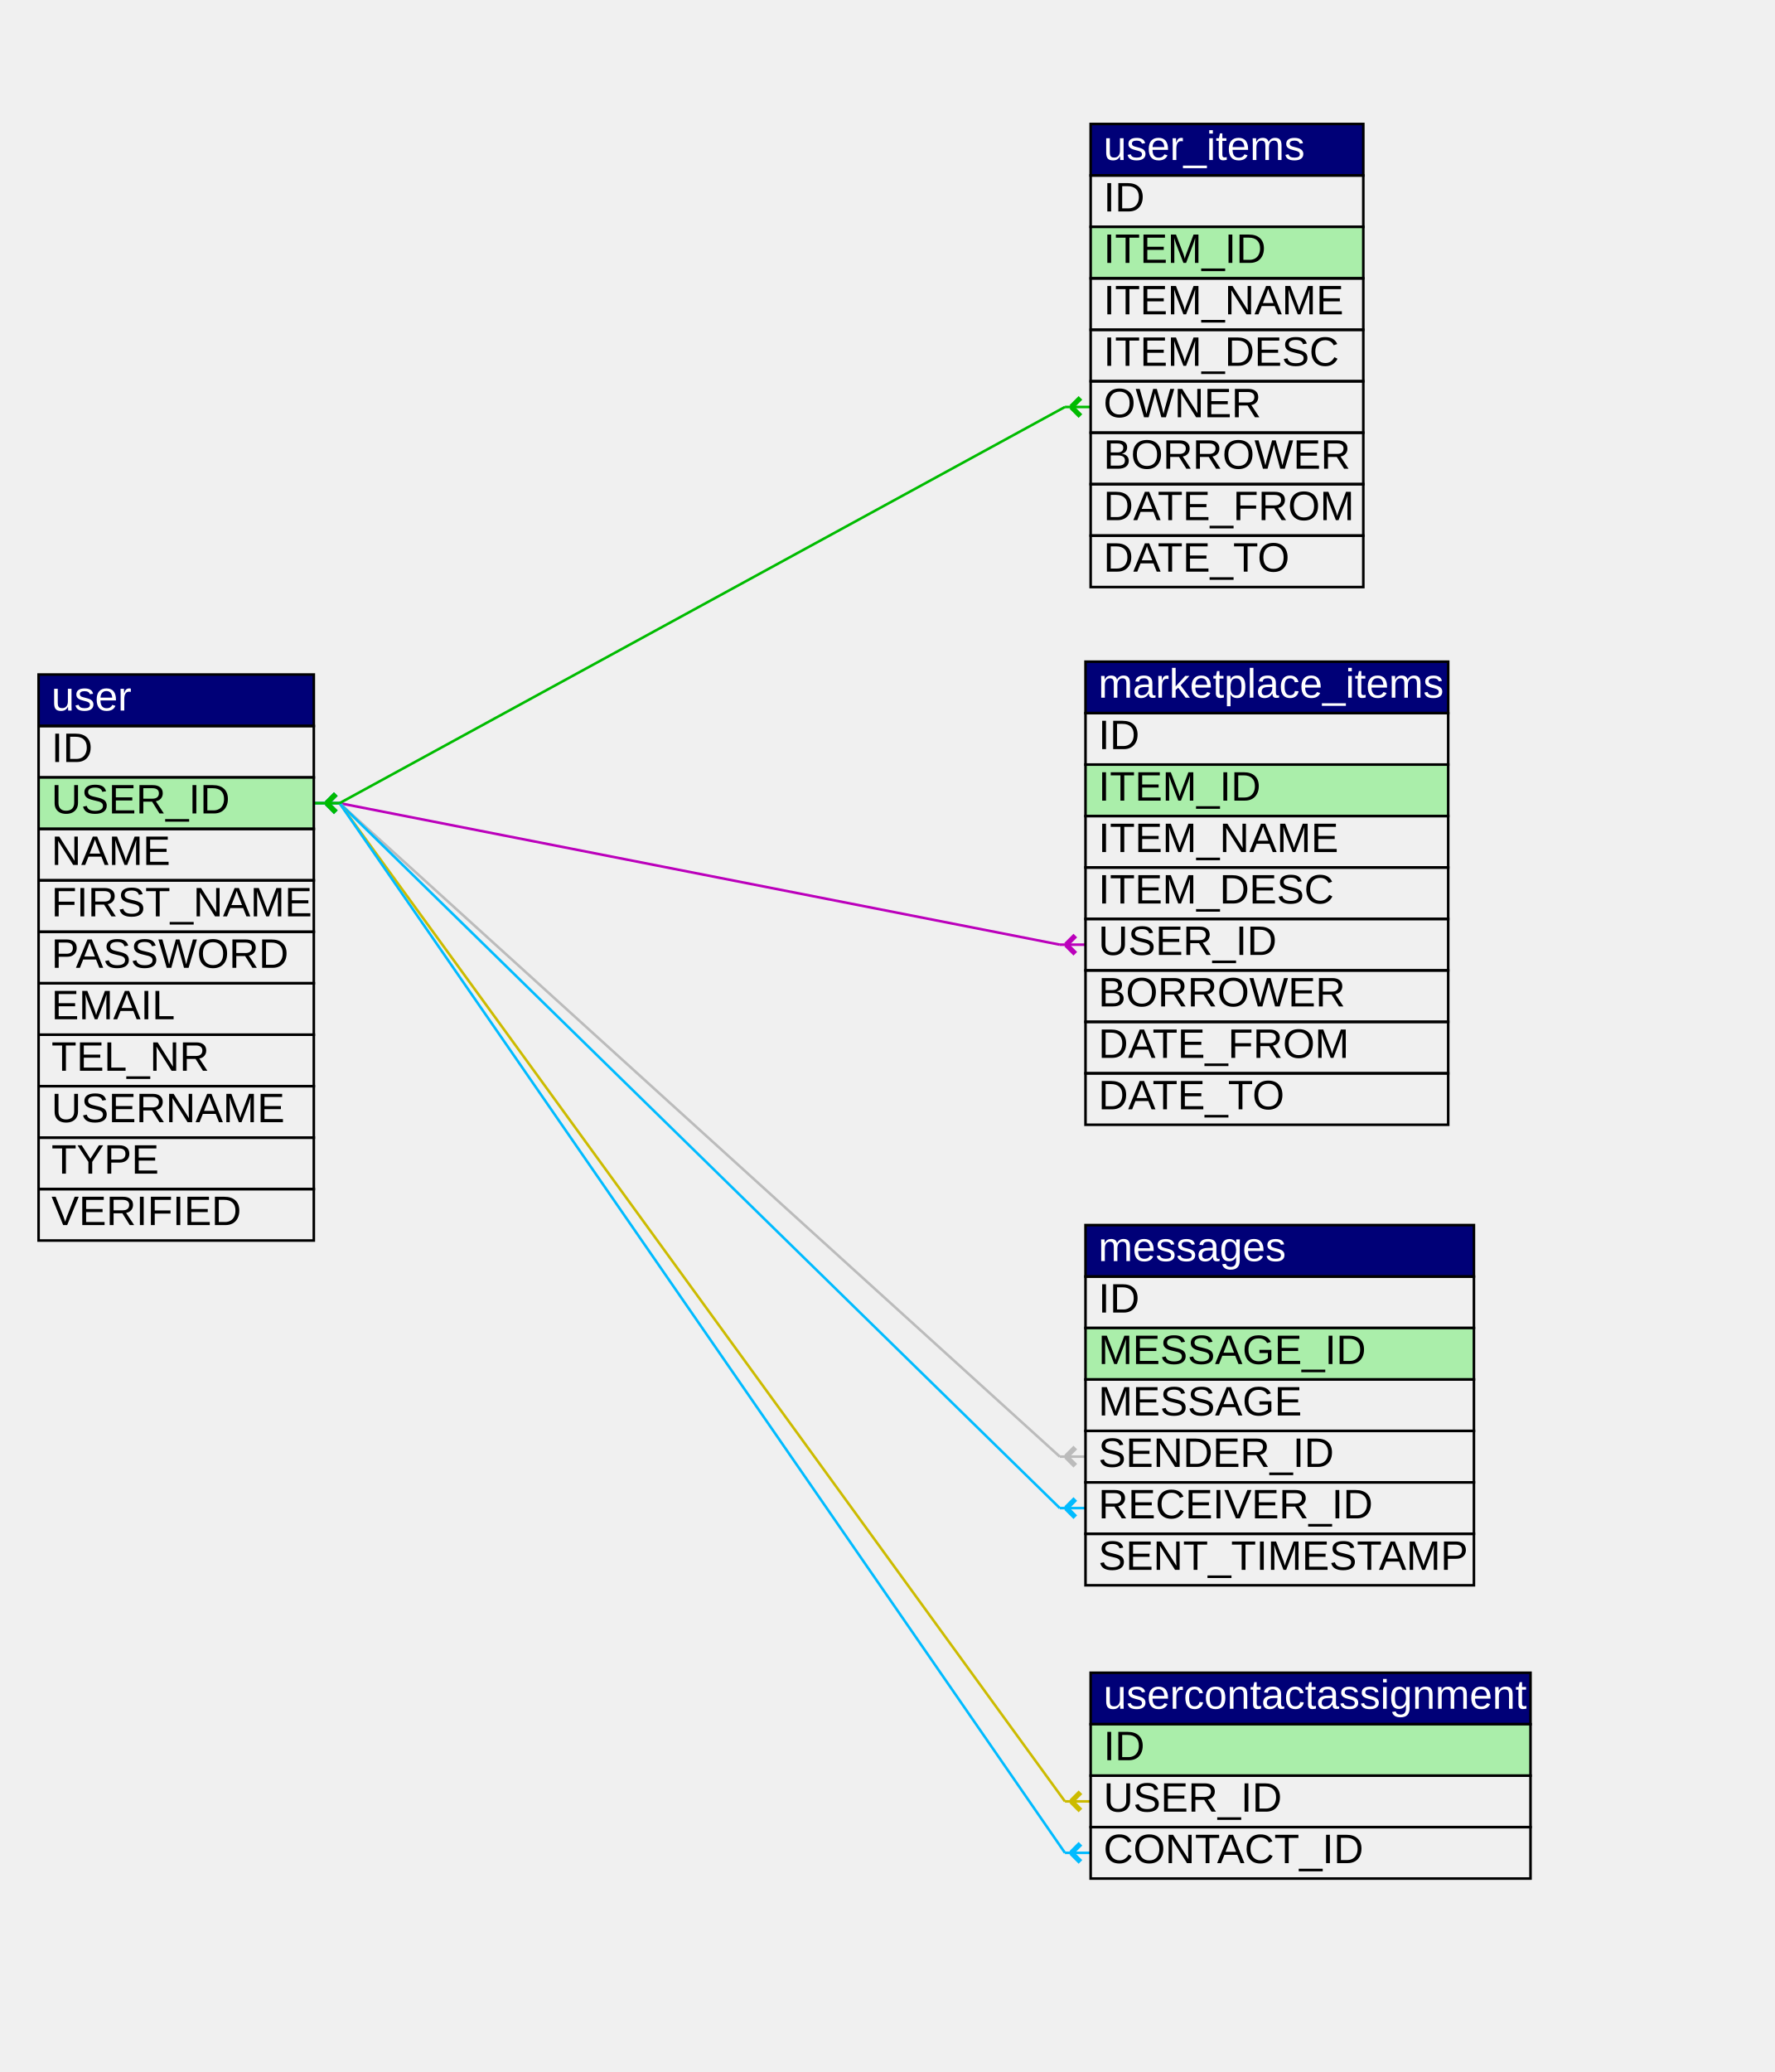
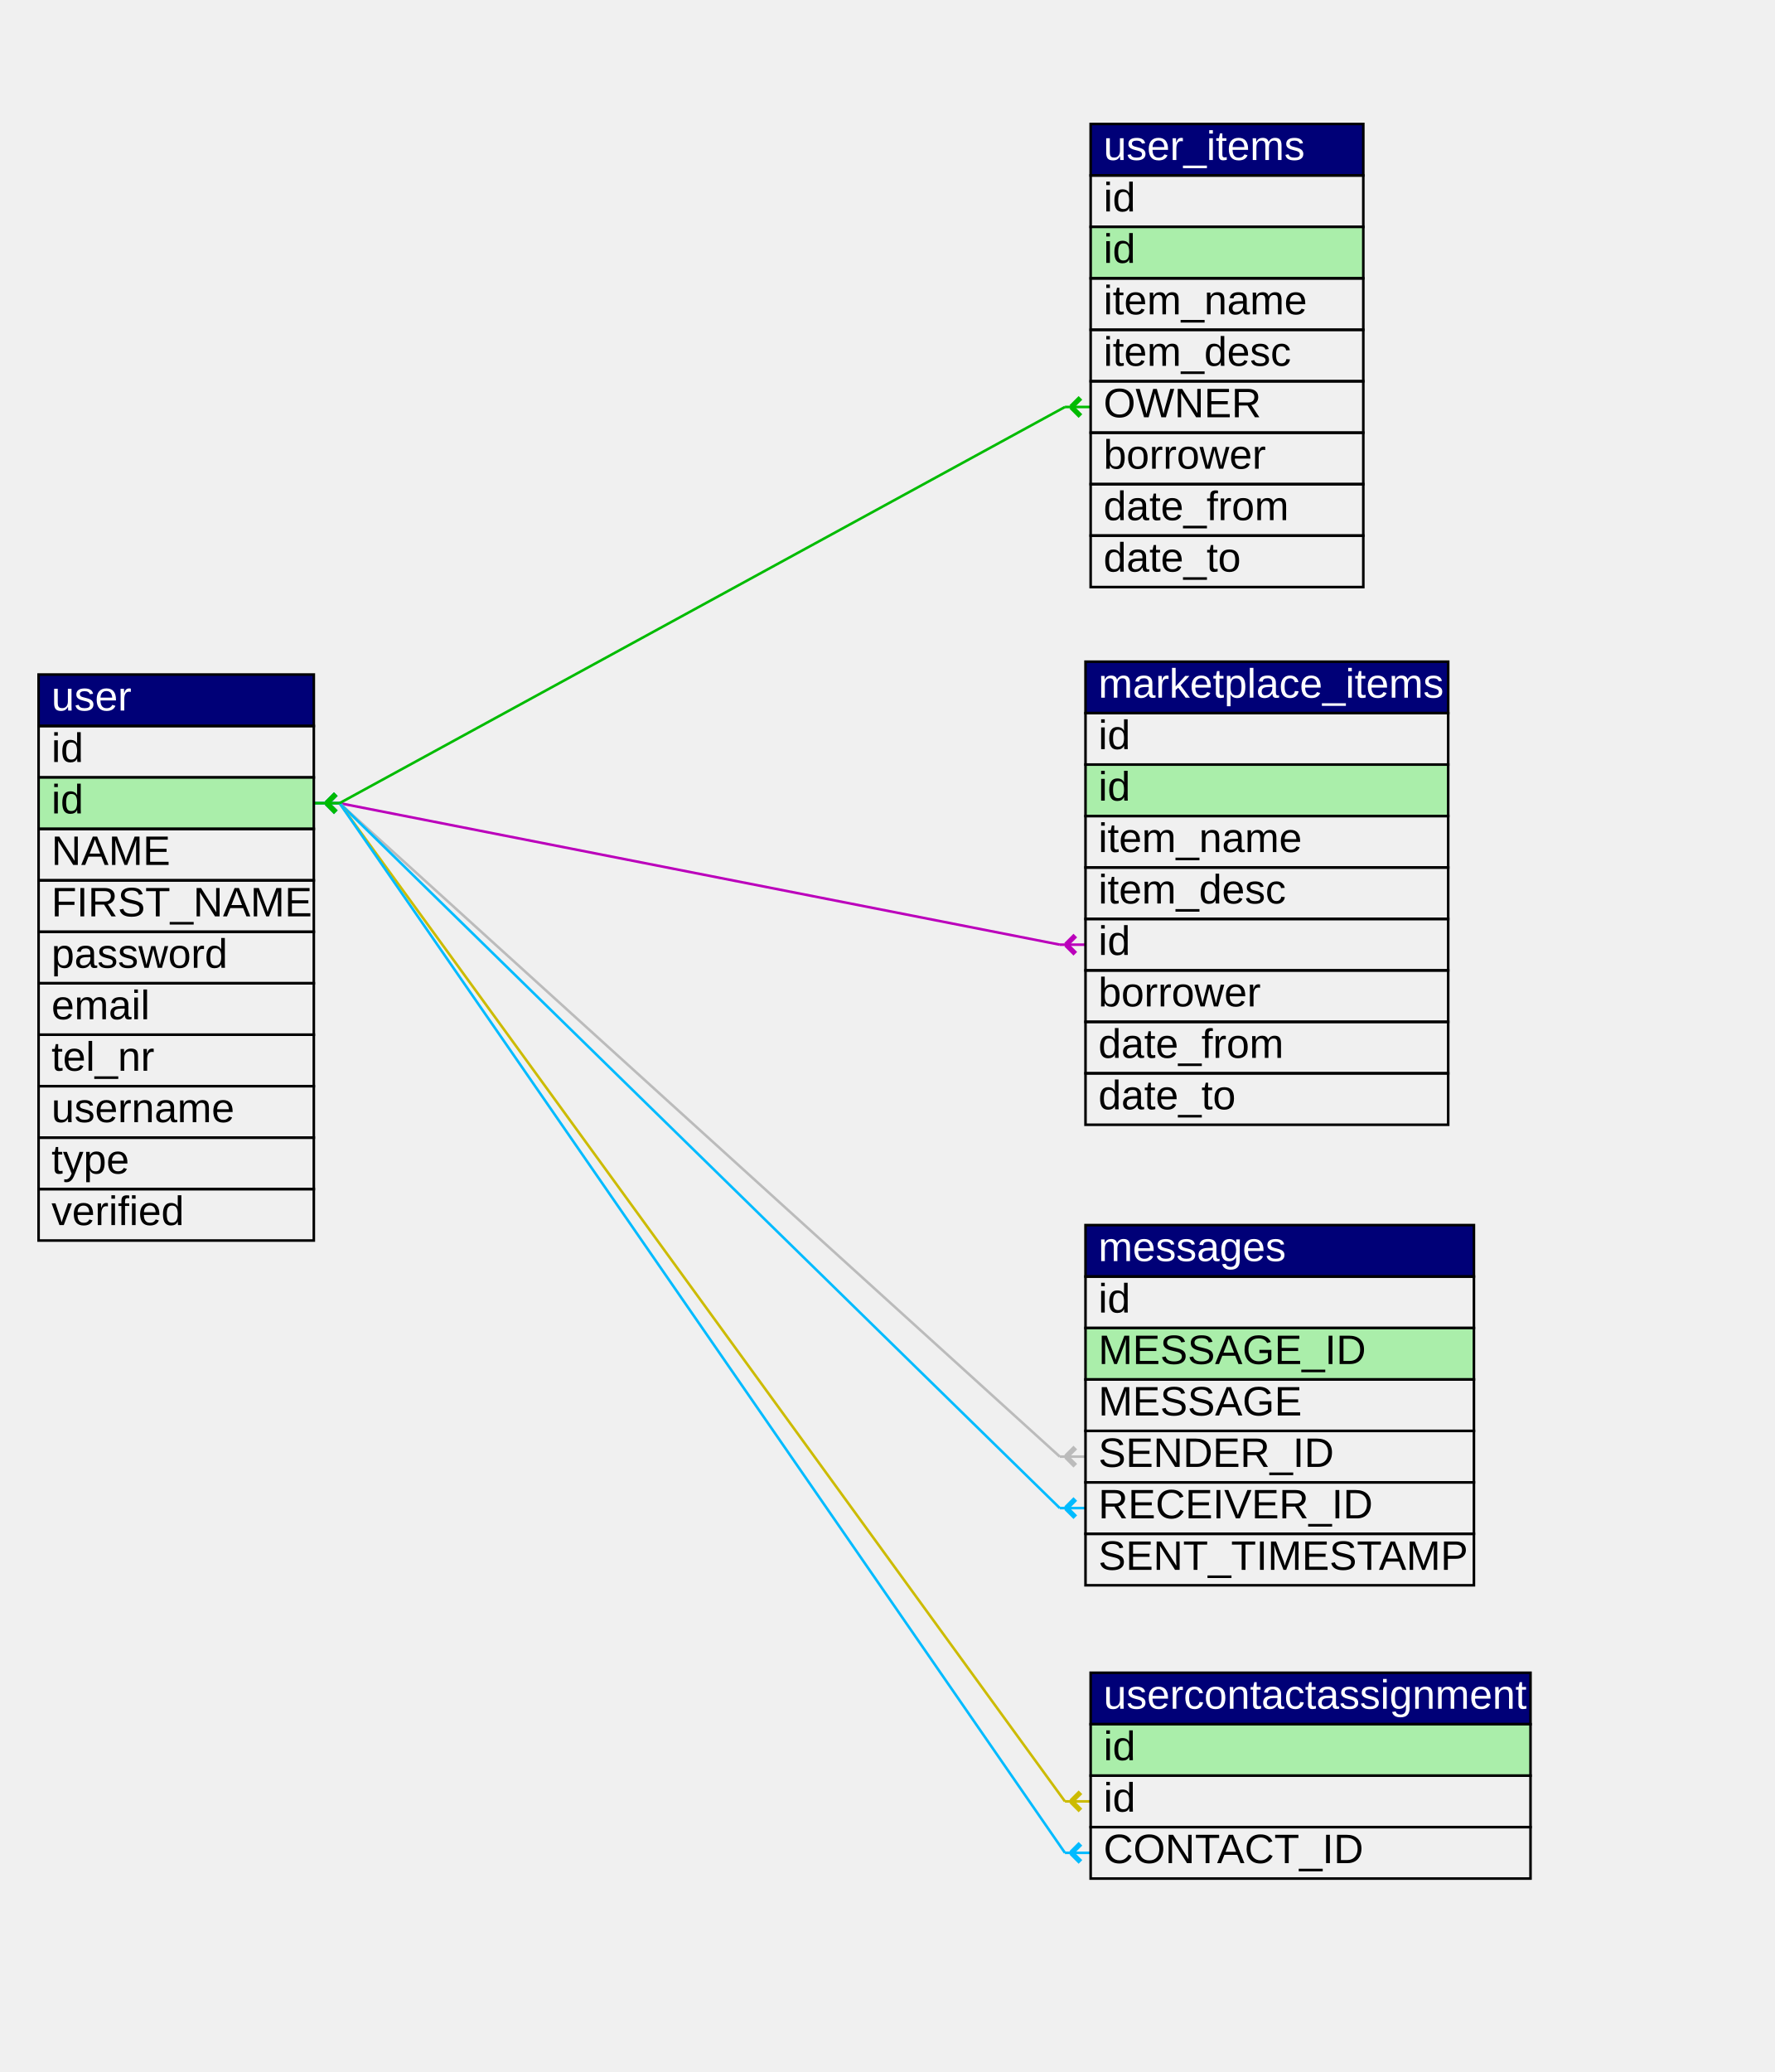
<svg xmlns="http://www.w3.org/2000/svg" viewBox="80 27 690 739" width="610px" height="712px" version="1.1">
  <line x1="502" y1="361" x2="492" y2="361" style="stroke:#b0b;stroke-width:1;" />
  <line x1="212" y1="306" x2="202" y2="306" style="stroke:#b0b;stroke-width:1;" />
  <line x1="492" y1="361" x2="212" y2="306" style="stroke:#b0b;stroke-width:1;" />
  <line x1="494.5" y1="361" x2="498.036" y2="364.536" style="stroke:#b0b;stroke-width:2;" />
  <line x1="494.5" y1="361" x2="498.036" y2="357.464" style="stroke:#b0b;stroke-width:2;" />
  <line x1="207" y1="306" x2="210.536" y2="309.536" style="stroke:#b0b;stroke-width:2;" />
  <line x1="207" y1="306" x2="210.536" y2="302.464" style="stroke:#b0b;stroke-width:2;" />
  <line x1="502" y1="560" x2="492" y2="560" style="stroke:#bbb;stroke-width:1;" />
  <line x1="212" y1="306" x2="202" y2="306" style="stroke:#bbb;stroke-width:1;" />
  <line x1="492" y1="560" x2="212" y2="306" style="stroke:#bbb;stroke-width:1;" />
  <line x1="494.5" y1="560" x2="498.036" y2="563.536" style="stroke:#bbb;stroke-width:2;" />
  <line x1="494.5" y1="560" x2="498.036" y2="556.464" style="stroke:#bbb;stroke-width:2;" />
  <line x1="207" y1="306" x2="210.536" y2="309.536" style="stroke:#bbb;stroke-width:2;" />
  <line x1="207" y1="306" x2="210.536" y2="302.464" style="stroke:#bbb;stroke-width:2;" />
  <line x1="502" y1="580" x2="492" y2="580" style="stroke:#0bf;stroke-width:1;" />
  <line x1="212" y1="306" x2="202" y2="306" style="stroke:#0bf;stroke-width:1;" />
  <line x1="492" y1="580" x2="212" y2="306" style="stroke:#0bf;stroke-width:1;" />
  <line x1="494.5" y1="580" x2="498.036" y2="583.536" style="stroke:#0bf;stroke-width:2;" />
  <line x1="494.5" y1="580" x2="498.036" y2="576.464" style="stroke:#0bf;stroke-width:2;" />
  <line x1="207" y1="306" x2="210.536" y2="309.536" style="stroke:#0bf;stroke-width:2;" />
  <line x1="207" y1="306" x2="210.536" y2="302.464" style="stroke:#0bf;stroke-width:2;" />
  <line x1="504" y1="694" x2="494" y2="694" style="stroke:#cb0;stroke-width:1;" />
  <line x1="212" y1="306" x2="202" y2="306" style="stroke:#cb0;stroke-width:1;" />
  <line x1="494" y1="694" x2="212" y2="306" style="stroke:#cb0;stroke-width:1;" />
  <line x1="496.5" y1="694" x2="500.036" y2="697.536" style="stroke:#cb0;stroke-width:2;" />
  <line x1="496.5" y1="694" x2="500.036" y2="690.464" style="stroke:#cb0;stroke-width:2;" />
  <line x1="207" y1="306" x2="210.536" y2="309.536" style="stroke:#cb0;stroke-width:2;" />
  <line x1="207" y1="306" x2="210.536" y2="302.464" style="stroke:#cb0;stroke-width:2;" />
  <line x1="504" y1="714" x2="494" y2="714" style="stroke:#0bf;stroke-width:1;" />
  <line x1="212" y1="306" x2="202" y2="306" style="stroke:#0bf;stroke-width:1;" />
  <line x1="494" y1="714" x2="212" y2="306" style="stroke:#0bf;stroke-width:1;" />
  <line x1="496.5" y1="714" x2="500.036" y2="717.536" style="stroke:#0bf;stroke-width:2;" />
  <line x1="496.5" y1="714" x2="500.036" y2="710.464" style="stroke:#0bf;stroke-width:2;" />
  <line x1="207" y1="306" x2="210.536" y2="309.536" style="stroke:#0bf;stroke-width:2;" />
  <line x1="207" y1="306" x2="210.536" y2="302.464" style="stroke:#0bf;stroke-width:2;" />
  <line x1="504" y1="152" x2="494" y2="152" style="stroke:#0b0;stroke-width:1;" />
  <line x1="212" y1="306" x2="202" y2="306" style="stroke:#0b0;stroke-width:1;" />
  <line x1="494" y1="152" x2="212" y2="306" style="stroke:#0b0;stroke-width:1;" />
  <line x1="496.5" y1="152" x2="500.036" y2="155.536" style="stroke:#0b0;stroke-width:2;" />
  <line x1="496.5" y1="152" x2="500.036" y2="148.464" style="stroke:#0b0;stroke-width:2;" />
  <line x1="207" y1="306" x2="210.536" y2="309.536" style="stroke:#0b0;stroke-width:2;" />
  <line x1="207" y1="306" x2="210.536" y2="302.464" style="stroke:#0b0;stroke-width:2;" />
  <rect width="141" height="20" x="502" y="251" style="fill:#007;stroke:black;" />
  <text width="141" height="20" x="507" y="265" style="fill:#fff;" font-family="Arial" font-size="16px"> marketplace_items</text>
  <rect width="141" height="20" x="502" y="271" style="fill:none;stroke:black;" />
-   <text width="141" height="20" x="507" y="285" style="fill:black;" font-family="Arial" font-size="16px">ID</text>
+   <text width="141" height="20" x="507" y="285" style="fill:black;" font-family="Arial" font-size="16px">id</text>
  <rect width="141" height="20" x="502" y="291" style="fill:#aea;stroke:black;" />
-   <text width="141" height="20" x="507" y="305" style="fill:black;" font-family="Arial" font-size="16px">ITEM_ID</text>
+   <text width="141" height="20" x="507" y="305" style="fill:black;" font-family="Arial" font-size="16px">id</text>
  <rect width="141" height="20" x="502" y="311" style="fill:none;stroke:black;" />
-   <text width="141" height="20" x="507" y="325" style="fill:black;" font-family="Arial" font-size="16px">ITEM_NAME</text>
+   <text width="141" height="20" x="507" y="325" style="fill:black;" font-family="Arial" font-size="16px">item_name</text>
  <rect width="141" height="20" x="502" y="331" style="fill:none;stroke:black;" />
-   <text width="141" height="20" x="507" y="345" style="fill:black;" font-family="Arial" font-size="16px">ITEM_DESC</text>
+   <text width="141" height="20" x="507" y="345" style="fill:black;" font-family="Arial" font-size="16px">item_desc</text>
  <rect width="141" height="20" x="502" y="351" style="fill:none;stroke:black;" />
-   <text width="141" height="20" x="507" y="365" style="fill:black;" font-family="Arial" font-size="16px">USER_ID</text>
+   <text width="141" height="20" x="507" y="365" style="fill:black;" font-family="Arial" font-size="16px">id</text>
  <rect width="141" height="20" x="502" y="371" style="fill:none;stroke:black;" />
-   <text width="141" height="20" x="507" y="385" style="fill:black;" font-family="Arial" font-size="16px">BORROWER</text>
+   <text width="141" height="20" x="507" y="385" style="fill:black;" font-family="Arial" font-size="16px">borrower</text>
  <rect width="141" height="20" x="502" y="391" style="fill:none;stroke:black;" />
-   <text width="141" height="20" x="507" y="405" style="fill:black;" font-family="Arial" font-size="16px">DATE_FROM</text>
+   <text width="141" height="20" x="507" y="405" style="fill:black;" font-family="Arial" font-size="16px">date_from</text>
  <rect width="141" height="20" x="502" y="411" style="fill:none;stroke:black;" />
-   <text width="141" height="20" x="507" y="425" style="fill:black;" font-family="Arial" font-size="16px">DATE_TO</text>
+   <text width="141" height="20" x="507" y="425" style="fill:black;" font-family="Arial" font-size="16px">date_to</text>
  <rect width="151" height="20" x="502" y="470" style="fill:#007;stroke:black;" />
  <text width="151" height="20" x="507" y="484" style="fill:#fff;" font-family="Arial" font-size="16px"> messages</text>
  <rect width="151" height="20" x="502" y="490" style="fill:none;stroke:black;" />
-   <text width="151" height="20" x="507" y="504" style="fill:black;" font-family="Arial" font-size="16px">ID</text>
+   <text width="151" height="20" x="507" y="504" style="fill:black;" font-family="Arial" font-size="16px">id</text>
  <rect width="151" height="20" x="502" y="510" style="fill:#aea;stroke:black;" />
  <text width="151" height="20" x="507" y="524" style="fill:black;" font-family="Arial" font-size="16px">MESSAGE_ID</text>
  <rect width="151" height="20" x="502" y="530" style="fill:none;stroke:black;" />
  <text width="151" height="20" x="507" y="544" style="fill:black;" font-family="Arial" font-size="16px">MESSAGE</text>
  <rect width="151" height="20" x="502" y="550" style="fill:none;stroke:black;" />
  <text width="151" height="20" x="507" y="564" style="fill:black;" font-family="Arial" font-size="16px">SENDER_ID</text>
  <rect width="151" height="20" x="502" y="570" style="fill:none;stroke:black;" />
  <text width="151" height="20" x="507" y="584" style="fill:black;" font-family="Arial" font-size="16px">RECEIVER_ID</text>
  <rect width="151" height="20" x="502" y="590" style="fill:none;stroke:black;" />
  <text width="151" height="20" x="507" y="604" style="fill:black;" font-family="Arial" font-size="16px">SENT_TIMESTAMP</text>
  <rect width="107" height="20" x="95" y="256" style="fill:#007;stroke:black;" />
  <text width="107" height="20" x="100" y="270" style="fill:#fff;" font-family="Arial" font-size="16px"> user</text>
  <rect width="107" height="20" x="95" y="276" style="fill:none;stroke:black;" />
-   <text width="107" height="20" x="100" y="290" style="fill:black;" font-family="Arial" font-size="16px">ID</text>
+   <text width="107" height="20" x="100" y="290" style="fill:black;" font-family="Arial" font-size="16px">id</text>
  <rect width="107" height="20" x="95" y="296" style="fill:#aea;stroke:black;" />
-   <text width="107" height="20" x="100" y="310" style="fill:black;" font-family="Arial" font-size="16px">USER_ID</text>
+   <text width="107" height="20" x="100" y="310" style="fill:black;" font-family="Arial" font-size="16px">id</text>
  <rect width="107" height="20" x="95" y="316" style="fill:none;stroke:black;" />
  <text width="107" height="20" x="100" y="330" style="fill:black;" font-family="Arial" font-size="16px">NAME</text>
  <rect width="107" height="20" x="95" y="336" style="fill:none;stroke:black;" />
  <text width="107" height="20" x="100" y="350" style="fill:black;" font-family="Arial" font-size="16px">FIRST_NAME</text>
  <rect width="107" height="20" x="95" y="356" style="fill:none;stroke:black;" />
-   <text width="107" height="20" x="100" y="370" style="fill:black;" font-family="Arial" font-size="16px">PASSWORD</text>
+   <text width="107" height="20" x="100" y="370" style="fill:black;" font-family="Arial" font-size="16px">password</text>
  <rect width="107" height="20" x="95" y="376" style="fill:none;stroke:black;" />
-   <text width="107" height="20" x="100" y="390" style="fill:black;" font-family="Arial" font-size="16px">EMAIL</text>
+   <text width="107" height="20" x="100" y="390" style="fill:black;" font-family="Arial" font-size="16px">email</text>
  <rect width="107" height="20" x="95" y="396" style="fill:none;stroke:black;" />
-   <text width="107" height="20" x="100" y="410" style="fill:black;" font-family="Arial" font-size="16px">TEL_NR</text>
+   <text width="107" height="20" x="100" y="410" style="fill:black;" font-family="Arial" font-size="16px">tel_nr</text>
  <rect width="107" height="20" x="95" y="416" style="fill:none;stroke:black;" />
-   <text width="107" height="20" x="100" y="430" style="fill:black;" font-family="Arial" font-size="16px">USERNAME</text>
+   <text width="107" height="20" x="100" y="430" style="fill:black;" font-family="Arial" font-size="16px">username</text>
  <rect width="107" height="20" x="95" y="436" style="fill:none;stroke:black;" />
-   <text width="107" height="20" x="100" y="450" style="fill:black;" font-family="Arial" font-size="16px">TYPE</text>
+   <text width="107" height="20" x="100" y="450" style="fill:black;" font-family="Arial" font-size="16px">type</text>
  <rect width="107" height="20" x="95" y="456" style="fill:none;stroke:black;" />
-   <text width="107" height="20" x="100" y="470" style="fill:black;" font-family="Arial" font-size="16px">VERIFIED</text>
+   <text width="107" height="20" x="100" y="470" style="fill:black;" font-family="Arial" font-size="16px">verified</text>
  <rect width="171" height="20" x="504" y="644" style="fill:#007;stroke:black;" />
  <text width="171" height="20" x="509" y="658" style="fill:#fff;" font-family="Arial" font-size="16px"> usercontactassignment</text>
  <rect width="171" height="20" x="504" y="664" style="fill:#aea;stroke:black;" />
-   <text width="171" height="20" x="509" y="678" style="fill:black;" font-family="Arial" font-size="16px">ID</text>
+   <text width="171" height="20" x="509" y="678" style="fill:black;" font-family="Arial" font-size="16px">id</text>
  <rect width="171" height="20" x="504" y="684" style="fill:none;stroke:black;" />
-   <text width="171" height="20" x="509" y="698" style="fill:black;" font-family="Arial" font-size="16px">USER_ID</text>
+   <text width="171" height="20" x="509" y="698" style="fill:black;" font-family="Arial" font-size="16px">id</text>
  <rect width="171" height="20" x="504" y="704" style="fill:none;stroke:black;" />
  <text width="171" height="20" x="509" y="718" style="fill:black;" font-family="Arial" font-size="16px">CONTACT_ID</text>
  <rect width="106" height="20" x="504" y="42" style="fill:#007;stroke:black;" />
  <text width="106" height="20" x="509" y="56" style="fill:#fff;" font-family="Arial" font-size="16px"> user_items</text>
  <rect width="106" height="20" x="504" y="62" style="fill:none;stroke:black;" />
-   <text width="106" height="20" x="509" y="76" style="fill:black;" font-family="Arial" font-size="16px">ID</text>
+   <text width="106" height="20" x="509" y="76" style="fill:black;" font-family="Arial" font-size="16px">id</text>
  <rect width="106" height="20" x="504" y="82" style="fill:#aea;stroke:black;" />
-   <text width="106" height="20" x="509" y="96" style="fill:black;" font-family="Arial" font-size="16px">ITEM_ID</text>
+   <text width="106" height="20" x="509" y="96" style="fill:black;" font-family="Arial" font-size="16px">id</text>
  <rect width="106" height="20" x="504" y="102" style="fill:none;stroke:black;" />
-   <text width="106" height="20" x="509" y="116" style="fill:black;" font-family="Arial" font-size="16px">ITEM_NAME</text>
+   <text width="106" height="20" x="509" y="116" style="fill:black;" font-family="Arial" font-size="16px">item_name</text>
  <rect width="106" height="20" x="504" y="122" style="fill:none;stroke:black;" />
-   <text width="106" height="20" x="509" y="136" style="fill:black;" font-family="Arial" font-size="16px">ITEM_DESC</text>
+   <text width="106" height="20" x="509" y="136" style="fill:black;" font-family="Arial" font-size="16px">item_desc</text>
  <rect width="106" height="20" x="504" y="142" style="fill:none;stroke:black;" />
  <text width="106" height="20" x="509" y="156" style="fill:black;" font-family="Arial" font-size="16px">OWNER</text>
  <rect width="106" height="20" x="504" y="162" style="fill:none;stroke:black;" />
-   <text width="106" height="20" x="509" y="176" style="fill:black;" font-family="Arial" font-size="16px">BORROWER</text>
+   <text width="106" height="20" x="509" y="176" style="fill:black;" font-family="Arial" font-size="16px">borrower</text>
  <rect width="106" height="20" x="504" y="182" style="fill:none;stroke:black;" />
-   <text width="106" height="20" x="509" y="196" style="fill:black;" font-family="Arial" font-size="16px">DATE_FROM</text>
+   <text width="106" height="20" x="509" y="196" style="fill:black;" font-family="Arial" font-size="16px">date_from</text>
  <rect width="106" height="20" x="504" y="202" style="fill:none;stroke:black;" />
-   <text width="106" height="20" x="509" y="216" style="fill:black;" font-family="Arial" font-size="16px">DATE_TO</text>
+   <text width="106" height="20" x="509" y="216" style="fill:black;" font-family="Arial" font-size="16px">date_to</text>
</svg>
